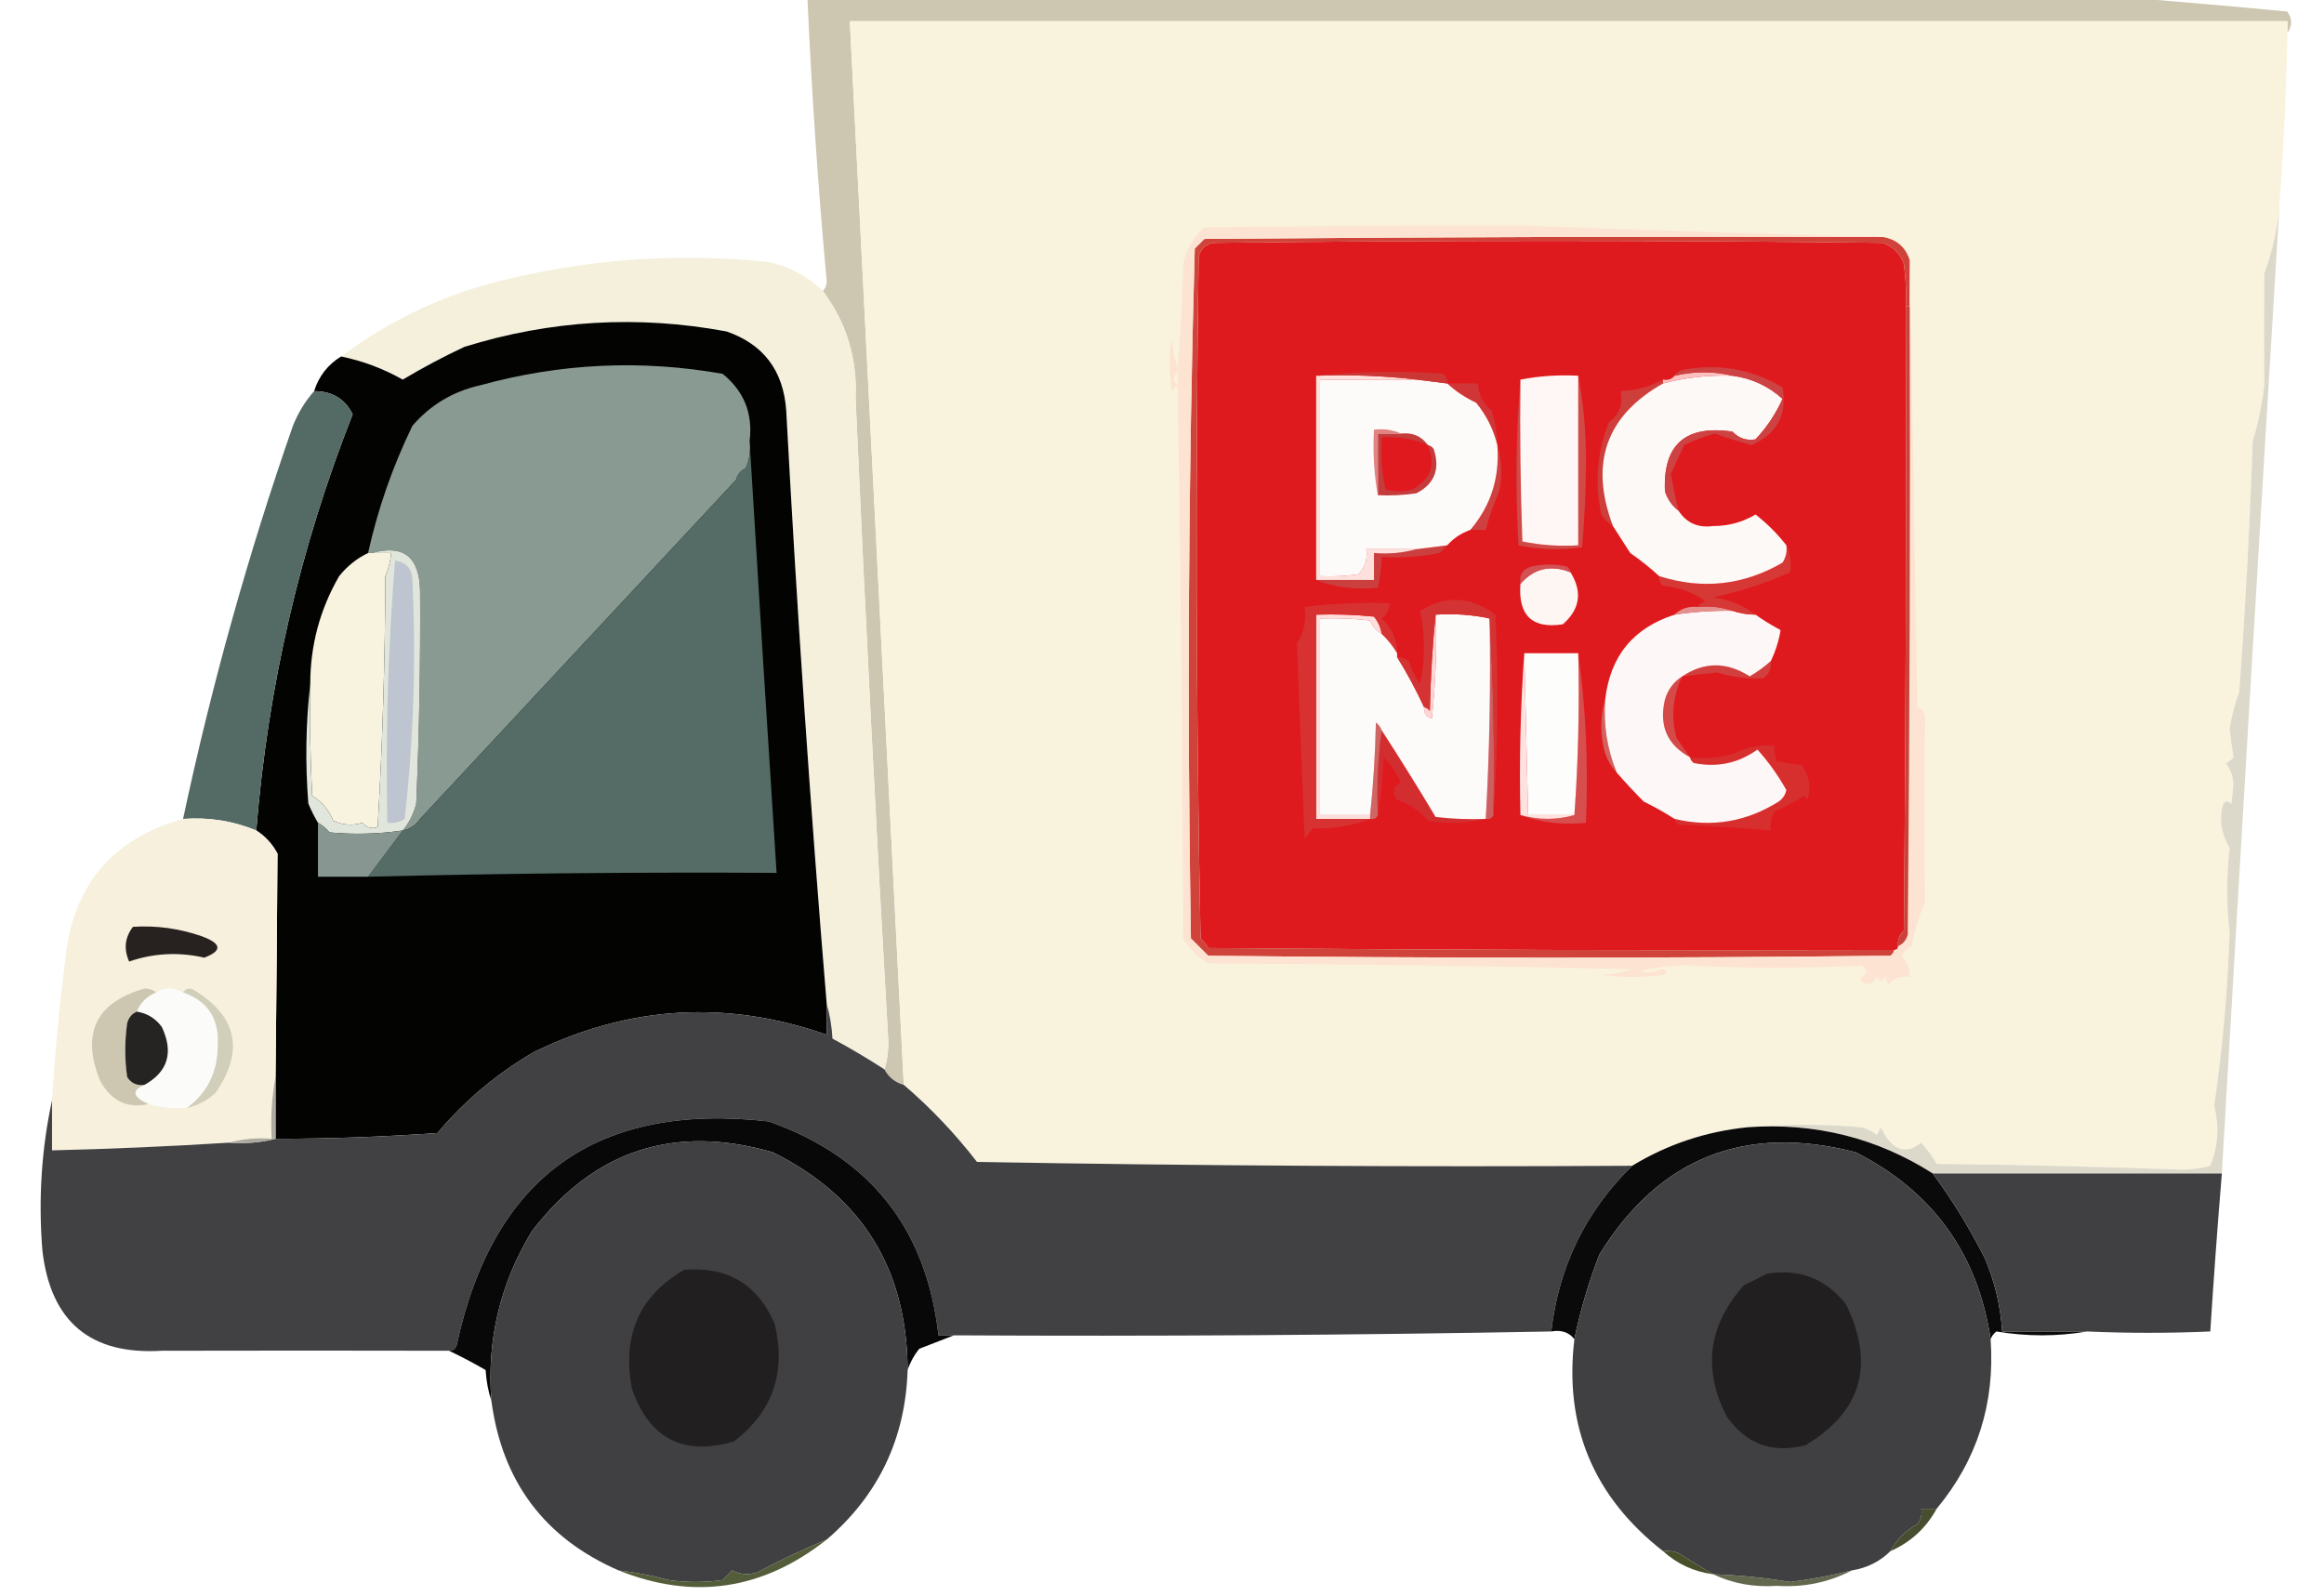
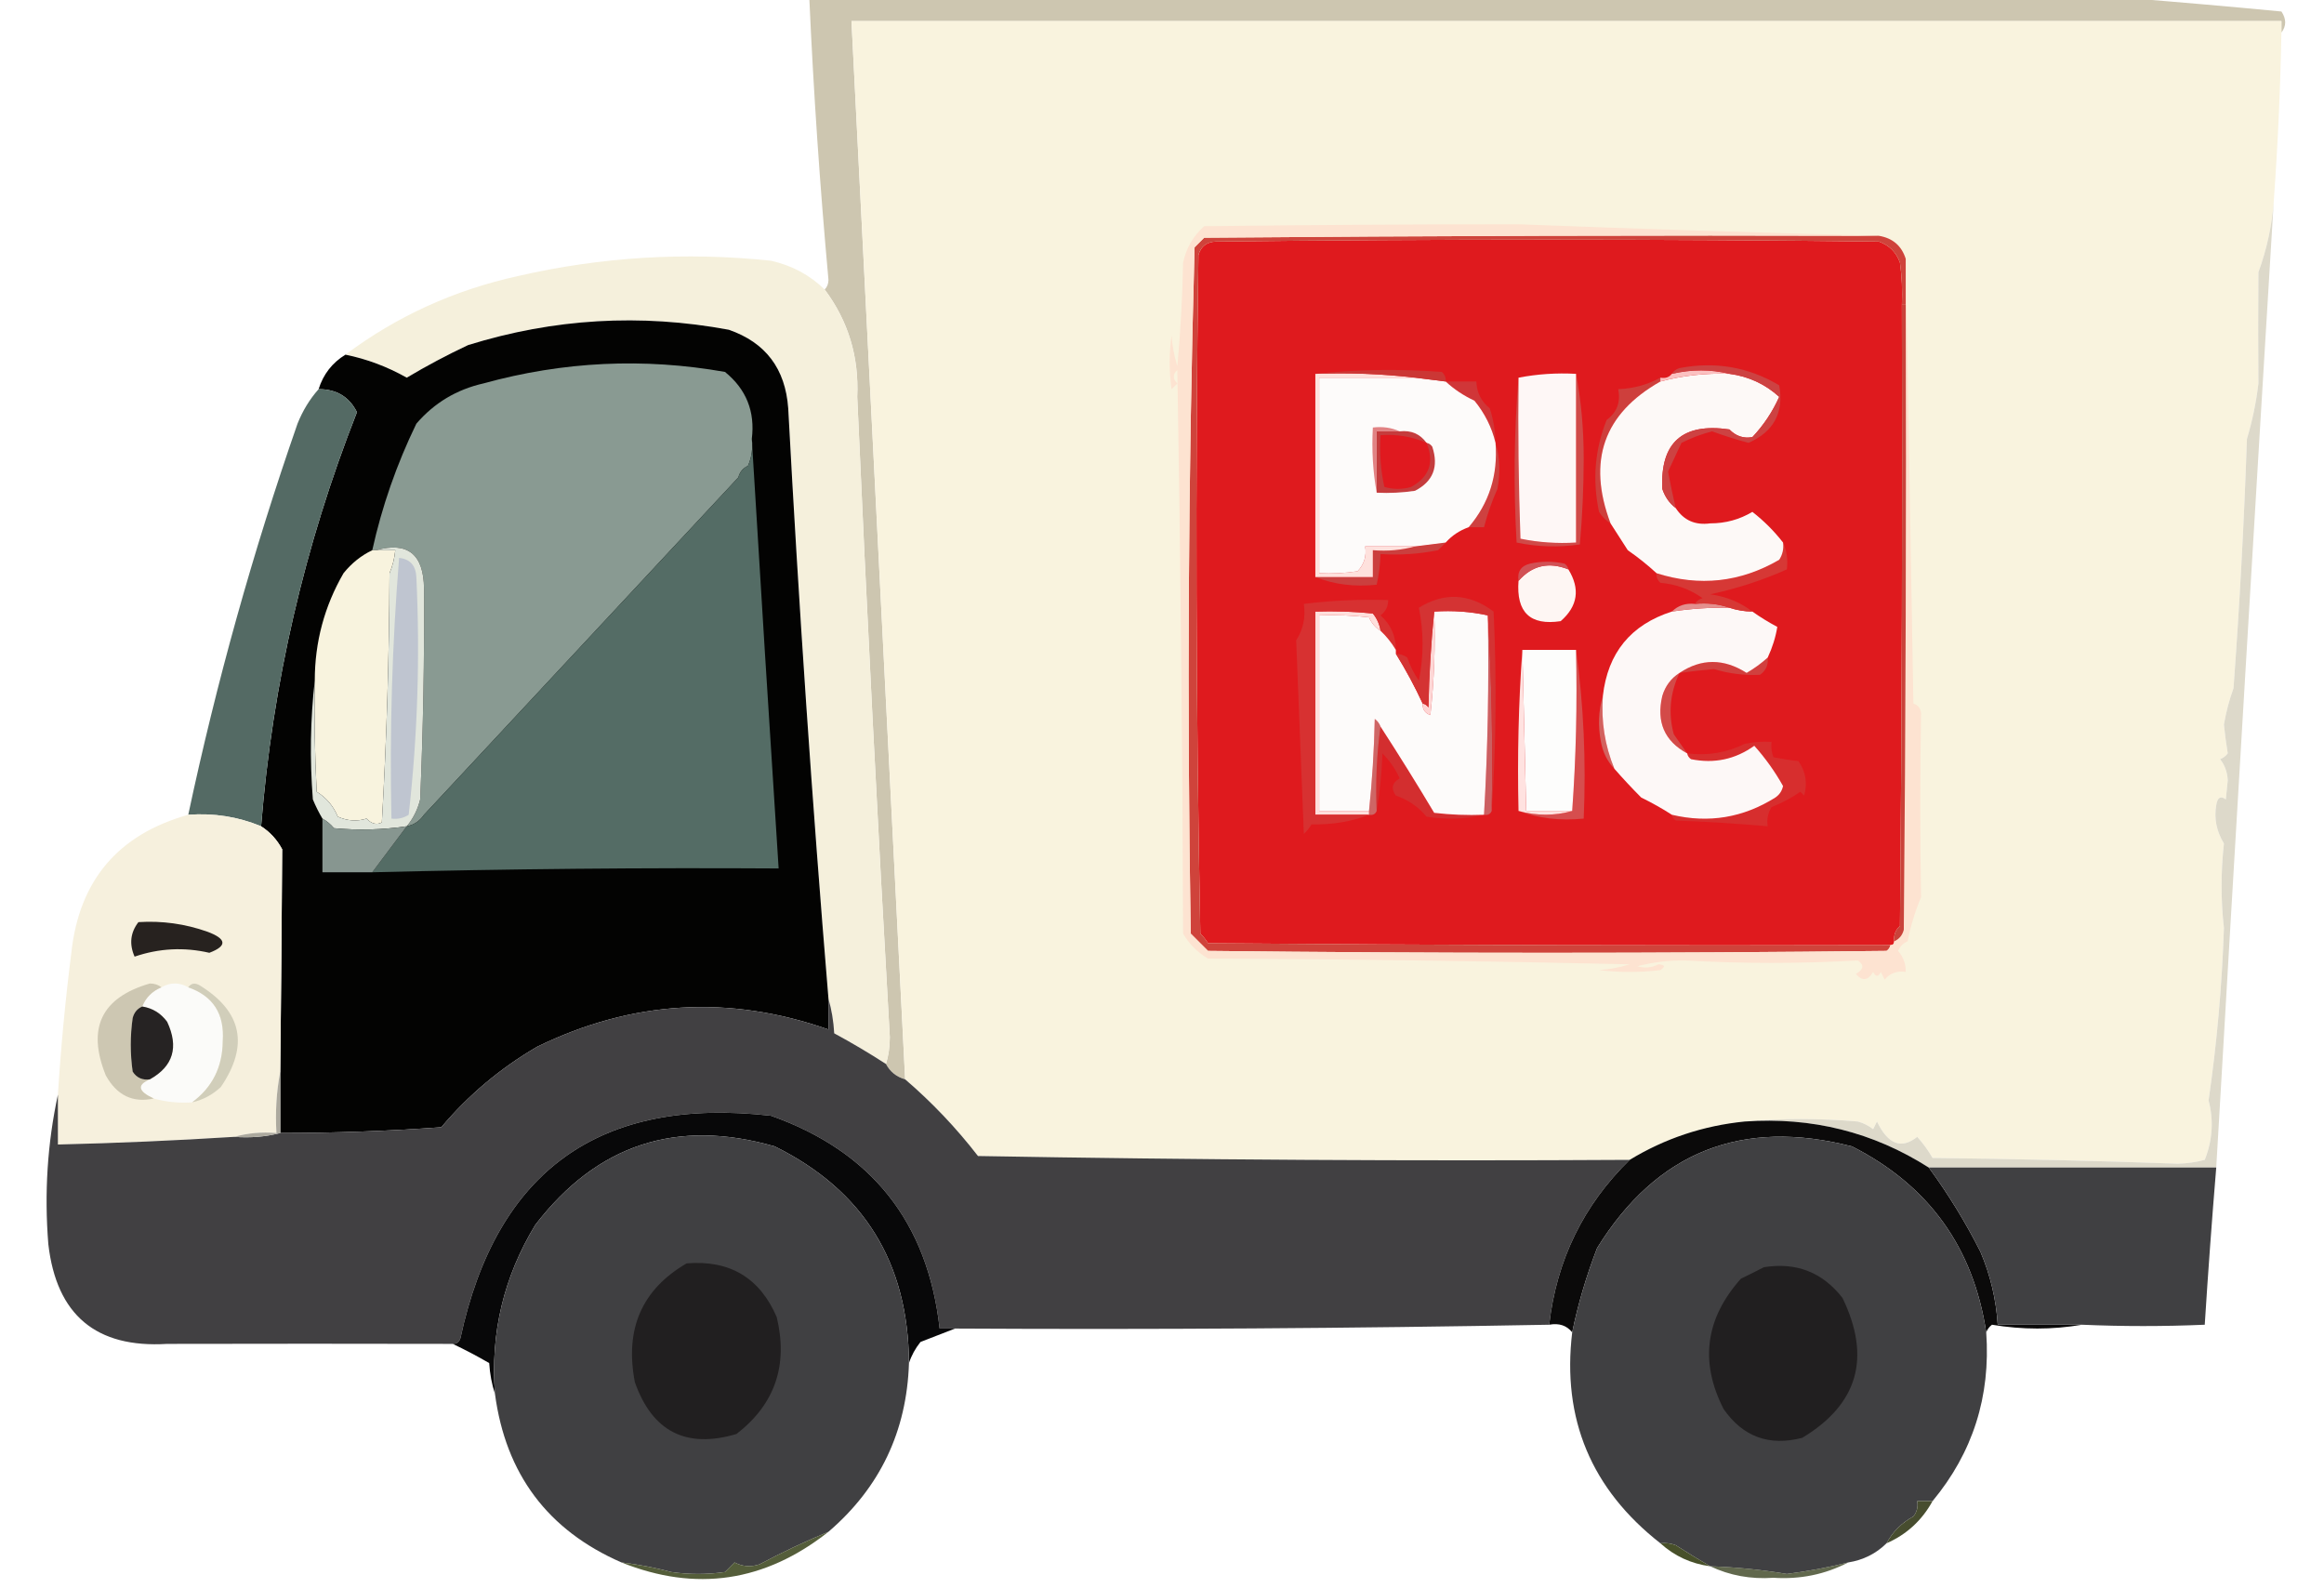
- <svg xmlns="http://www.w3.org/2000/svg" version="1.1" width="603px" height="414px" style="shape-rendering:geometricPrecision; text-rendering:geometricPrecision; image-rendering:optimizeQuality; fill-rule:evenodd; clip-rule:evenodd">
+ <svg xmlns="http://www.w3.org/2000/svg" version="1.1" width="205" height="140" style="shape-rendering:geometricPrecision; text-rendering:geometricPrecision; image-rendering:optimizeQuality; fill-rule:evenodd; clip-rule:evenodd" viewBox="0 0 603 414">
  <g>
    <path style="opacity:1" fill="#cdc6b0" d="M 209.5,-0.5 C 324.167,-0.5 438.833,-0.5 553.5,-0.5C 566.689,0.544 580.022,1.711 593.5,3C 594.807,4.943 594.807,6.777 593.5,8.5C 593.5,7.5 593.5,6.5 593.5,5.5C 469.167,5.5 344.833,5.5 220.5,5.5C 225.167,97.5 229.833,189.5 234.5,281.5C 232.246,280.876 230.579,279.543 229.5,277.5C 230.163,275.359 230.497,273.025 230.5,270.5C 227.308,214.858 224.474,159.192 222,103.5C 222.487,93.054 219.654,83.72 213.5,75.5C 214.139,74.903 214.472,74.07 214.5,73C 212.267,48.541 210.6,24.041 209.5,-0.5 Z" />
  </g>
  <g>
    <path style="opacity:1" fill="#f9f3de" d="M 593.5,8.5 C 593.232,23.186 592.565,37.853 591.5,52.5C 591.028,58.816 589.694,64.983 587.5,71C 587.417,80.875 587.417,90.541 587.5,100C 586.925,104.901 585.925,109.734 584.5,114.5C 583.761,136.207 582.595,157.873 581,179.5C 579.884,182.561 579.051,185.728 578.5,189C 578.752,191.468 579.086,193.968 579.5,196.5C 578.975,197.192 578.308,197.692 577.5,198C 578.72,199.525 579.387,201.359 579.5,203.5C 579.333,205.167 579.167,206.833 579,208.5C 577.633,207.476 576.8,207.976 576.5,210C 575.894,213.475 576.561,216.809 578.5,220C 577.685,227.443 577.685,234.776 578.5,242C 577.997,257.119 576.664,272.119 574.5,287C 575.863,292.224 575.529,297.391 573.5,302.5C 571.225,303.107 568.891,303.441 566.5,303.5C 545.176,302.736 523.843,302.236 502.5,302C 501.36,300.027 500.027,298.193 498.5,296.5C 494.369,299.805 490.869,298.471 488,292.5C 487.667,293.167 487.333,293.833 487,294.5C 485.806,293.57 484.473,292.903 483,292.5C 473.08,291.647 463.247,291.647 453.5,292.5C 442.682,293.586 432.682,296.919 423.5,302.5C 366.829,302.833 310.163,302.5 253.5,301.5C 247.82,294.155 241.487,287.488 234.5,281.5C 229.833,189.5 225.167,97.5 220.5,5.5C 344.833,5.5 469.167,5.5 593.5,5.5C 593.5,6.5 593.5,7.5 593.5,8.5 Z" />
  </g>
  <g>
    <path style="opacity:1" fill="#df1a1e" d="M 494.5,79.5 C 494.667,133.501 494.5,187.501 494,241.5C 492.812,242.563 492.312,243.897 492.5,245.5C 492.5,246.167 492.167,246.5 491.5,246.5C 432.166,246.667 372.832,246.5 313.5,246C 312.953,245.075 312.287,244.242 311.5,243.5C 310.333,184.503 310.167,125.503 311,66.5C 311.652,64.277 313.152,63.11 315.5,63C 373.167,62.333 430.833,62.333 488.5,63C 491.2,63.967 493.034,65.801 494,68.5C 494.499,72.152 494.665,75.818 494.5,79.5 Z" />
  </g>
  <g>
    <path style="opacity:1" fill="#f5f0dc" d="M 213.5,75.5 C 219.654,83.72 222.487,93.054 222,103.5C 224.474,159.192 227.308,214.858 230.5,270.5C 230.497,273.025 230.163,275.359 229.5,277.5C 225.165,274.689 220.665,272.022 216,269.5C 215.819,266.305 215.319,263.305 214.5,260.5C 210.245,209.238 206.745,157.905 204,106.5C 203.268,96.16 198.101,89.327 188.5,86C 165.481,81.726 142.814,83.06 120.5,90C 115.008,92.579 109.675,95.412 104.5,98.5C 99.405,95.628 94.072,93.628 88.5,92.5C 101.878,82.484 116.878,75.65 133.5,72C 155.293,66.99 177.293,65.657 199.5,68C 204.962,69.228 209.629,71.728 213.5,75.5 Z" />
  </g>
  <g>
    <path style="opacity:0.999" fill="#030302" d="M 214.5,260.5 C 214.5,263.167 214.5,265.833 214.5,268.5C 188.604,259.416 163.27,260.916 138.5,273C 128.921,278.585 120.587,285.585 113.5,294C 99.516,294.999 85.516,295.499 71.5,295.5C 71.5,290.167 71.5,284.833 71.5,279.5C 71.712,260.159 71.879,240.826 72,221.5C 70.669,219.004 68.836,217.004 66.5,215.5C 69.489,178.224 77.822,142.224 91.5,107.5C 89.496,103.49 86.163,101.49 81.5,101.5C 82.718,97.617 85.052,94.617 88.5,92.5C 94.072,93.628 99.405,95.628 104.5,98.5C 109.675,95.412 115.008,92.579 120.5,90C 142.814,83.06 165.481,81.726 188.5,86C 198.101,89.327 203.268,96.16 204,106.5C 206.745,157.905 210.245,209.238 214.5,260.5 Z" />
  </g>
  <g>
    <path style="opacity:1" fill="#cf433b" d="M 488.5,61.5 C 492.089,62.092 494.422,64.092 495.5,67.5C 495.5,71.5 495.5,75.5 495.5,79.5C 495.167,79.5 494.833,79.5 494.5,79.5C 494.665,75.818 494.499,72.152 494,68.5C 493.034,65.801 491.2,63.967 488.5,63C 430.833,62.333 373.167,62.333 315.5,63C 313.152,63.11 311.652,64.277 311,66.5C 310.167,125.503 310.333,184.503 311.5,243.5C 312.287,244.242 312.953,245.075 313.5,246C 372.832,246.5 432.166,246.667 491.5,246.5C 491.389,247.117 491.056,247.617 490.5,248C 431.5,248.667 372.5,248.667 313.5,248C 312,246.5 310.5,245 309,243.5C 308.008,183.751 308.341,124.084 310,64.5C 310.833,63.667 311.667,62.833 312.5,62C 371.166,61.5 429.832,61.333 488.5,61.5 Z" />
  </g>
  <g>
    <path style="opacity:1" fill="#899a92" d="M 194.5,114.5 C 194.808,116.924 194.474,119.257 193.5,121.5C 192.201,122.09 191.368,123.09 191,124.5C 163.779,153.729 136.445,183.062 109,212.5C 107.871,214.141 106.371,215.141 104.5,215.5C 106.18,213.473 107.347,211.139 108,208.5C 108.778,190.167 109.111,171.833 109,153.5C 108.906,144.542 104.74,141.209 96.5,143.5C 96.167,143.5 95.833,143.5 95.5,143.5C 98.031,132.075 101.864,121.075 107,110.5C 111.655,105.087 117.488,101.587 124.5,100C 145.3,94.255 166.3,93.255 187.5,97C 193.059,101.503 195.392,107.337 194.5,114.5 Z" />
  </g>
  <g>
    <path style="opacity:1" fill="#546a64" d="M 81.5,101.5 C 86.163,101.49 89.496,103.49 91.5,107.5C 77.822,142.224 69.489,178.224 66.5,215.5C 60.488,213.009 54.155,212.009 47.5,212.5C 54.863,177.909 64.363,143.909 76,110.5C 77.357,107.102 79.19,104.102 81.5,101.5 Z" />
  </g>
  <g>
    <path style="opacity:1" fill="#546c65" d="M 194.5,114.5 C 196.741,151.689 199.074,189.022 201.5,226.5C 166.158,226.285 130.825,226.619 95.5,227.5C 98.5,223.5 101.5,219.5 104.5,215.5C 106.371,215.141 107.871,214.141 109,212.5C 136.445,183.062 163.779,153.729 191,124.5C 191.368,123.09 192.201,122.09 193.5,121.5C 194.474,119.257 194.808,116.924 194.5,114.5 Z" />
  </g>
  <g>
    <path style="opacity:1" fill="#f8f3de" d="M 95.5,143.5 C 95.833,143.5 96.167,143.5 96.5,143.5C 98.167,143.5 99.833,143.5 101.5,143.5C 101.313,145.564 100.813,147.564 100,149.5C 99.919,171.199 99.252,192.866 98,214.5C 96.657,215.214 95.324,214.88 94,213.5C 91.557,214.285 89.057,214.119 86.5,213C 85.359,210.217 83.525,208.05 81,206.5C 80.5,196.839 80.334,187.172 80.5,177.5C 80.51,167.457 83.01,158.124 88,149.5C 90.106,146.882 92.606,144.882 95.5,143.5 Z" />
  </g>
  <g>
    <path style="opacity:1" fill="#e1e6dc" d="M 96.5,143.5 C 104.74,141.209 108.906,144.542 109,153.5C 109.111,171.833 108.778,190.167 108,208.5C 107.347,211.139 106.18,213.473 104.5,215.5C 98.189,216.427 91.856,216.594 85.5,216C 84.627,214.955 83.627,214.122 82.5,213.5C 81.59,211.981 80.757,210.315 80,208.5C 79.175,197.992 79.341,187.658 80.5,177.5C 80.334,187.172 80.5,196.839 81,206.5C 83.525,208.05 85.359,210.217 86.5,213C 89.057,214.119 91.557,214.285 94,213.5C 95.324,214.88 96.657,215.214 98,214.5C 99.252,192.866 99.919,171.199 100,149.5C 100.813,147.564 101.313,145.564 101.5,143.5C 99.833,143.5 98.167,143.5 96.5,143.5 Z" />
  </g>
  <g>
    <path style="opacity:1" fill="#bfc5d0" d="M 102.5,145.5 C 105.346,145.809 106.846,147.475 107,150.5C 107.99,171.242 107.324,191.909 105,212.5C 103.644,213.38 102.144,213.714 100.5,213.5C 100.007,190.778 100.674,168.112 102.5,145.5 Z" />
  </g>
  <g>
    <path style="opacity:1" fill="#f6f0dd" d="M 47.5,212.5 C 54.155,212.009 60.488,213.009 66.5,215.5C 68.836,217.004 70.669,219.004 72,221.5C 71.879,240.826 71.712,260.159 71.5,279.5C 70.512,284.64 70.179,289.974 70.5,295.5C 66.629,295.185 62.962,295.518 59.5,296.5C 44.181,297.468 28.848,298.135 13.5,298.5C 13.5,294.167 13.5,289.833 13.5,285.5C 14.276,273.134 15.442,260.8 17,248.5C 19.034,229.631 29.201,217.631 47.5,212.5 Z" />
  </g>
  <g>
    <path style="opacity:1" fill="#879690" d="M 82.5,213.5 C 83.627,214.122 84.627,214.955 85.5,216C 91.856,216.594 98.189,216.427 104.5,215.5C 101.5,219.5 98.5,223.5 95.5,227.5C 91.167,227.5 86.833,227.5 82.5,227.5C 82.5,222.833 82.5,218.167 82.5,213.5 Z" />
  </g>
  <g>
    <path style="opacity:1" fill="#ddd9ca" d="M 591.5,52.5 C 586.38,136.661 581.38,220.661 576.5,304.5C 551.5,304.5 526.5,304.5 501.5,304.5C 487.001,295.267 471.001,291.267 453.5,292.5C 463.247,291.647 473.08,291.647 483,292.5C 484.473,292.903 485.806,293.57 487,294.5C 487.333,293.833 487.667,293.167 488,292.5C 490.869,298.471 494.369,299.805 498.5,296.5C 500.027,298.193 501.36,300.027 502.5,302C 523.843,302.236 545.176,302.736 566.5,303.5C 568.891,303.441 571.225,303.107 573.5,302.5C 575.529,297.391 575.863,292.224 574.5,287C 576.664,272.119 577.997,257.119 578.5,242C 577.685,234.776 577.685,227.443 578.5,220C 576.561,216.809 575.894,213.475 576.5,210C 576.8,207.976 577.633,207.476 579,208.5C 579.167,206.833 579.333,205.167 579.5,203.5C 579.387,201.359 578.72,199.525 577.5,198C 578.308,197.692 578.975,197.192 579.5,196.5C 579.086,193.968 578.752,191.468 578.5,189C 579.051,185.728 579.884,182.561 581,179.5C 582.595,157.873 583.761,136.207 584.5,114.5C 585.925,109.734 586.925,104.901 587.5,100C 587.417,90.541 587.417,80.875 587.5,71C 589.694,64.983 591.028,58.816 591.5,52.5 Z" />
  </g>
  <g>
    <path style="opacity:1" fill="#27221f" d="M 34.5,240.5 C 40.678,240.107 46.678,240.94 52.5,243C 57.543,244.881 57.71,246.715 53,248.5C 46.392,246.982 39.892,247.315 33.5,249.5C 32.064,246.232 32.397,243.232 34.5,240.5 Z" />
  </g>
  <g>
    <path style="opacity:1" fill="#fde3d1" d="M 488.5,61.5 C 429.832,61.333 371.166,61.5 312.5,62C 311.667,62.833 310.833,63.667 310,64.5C 308.341,124.084 308.008,183.751 309,243.5C 310.5,245 312,246.5 313.5,248C 372.5,248.667 431.5,248.667 490.5,248C 491.056,247.617 491.389,247.117 491.5,246.5C 492.167,246.5 492.5,246.167 492.5,245.5C 493.79,244.942 494.623,243.942 495,242.5C 495.5,188.168 495.667,133.834 495.5,79.5C 495.5,75.5 495.5,71.5 495.5,67.5C 496.167,106.002 496.833,144.669 497.5,183.5C 498.72,183.887 499.387,184.72 499.5,186C 499.227,202.072 499.227,218.072 499.5,234C 497.939,237.686 496.772,241.519 496,245.5C 494.842,245.998 494.009,246.831 493.5,248C 494.885,249.597 495.551,251.43 495.5,253.5C 493.234,253.141 491.401,253.808 490,255.5C 489.667,254.833 489.333,254.167 489,253.5C 488.333,254.833 487.667,254.833 487,253.5C 485.637,255.784 484.137,255.951 482.5,254C 484.559,252.815 484.726,251.648 483,250.5C 467.912,251.343 452.912,251.343 438,250.5C 433.747,250.442 429.58,250.942 425.5,252C 427.377,252.576 429.211,252.409 431,251.5C 432.722,251.611 432.888,252.111 431.5,253C 426.167,253.667 420.833,253.667 415.5,253C 418.226,252.818 420.893,252.318 423.5,251.5C 386.838,250.667 350.171,250.167 313.5,250C 310.781,248.403 308.614,246.237 307,243.5C 306.833,194.497 306.333,145.497 305.5,96.5C 304.269,97.651 304.269,98.817 305.5,100C 305,100.5 304.5,101 304,101.5C 303.333,96.833 303.333,92.167 304,87.5C 304.182,90.226 304.682,92.893 305.5,95.5C 306.332,86.518 306.832,77.518 307,68.5C 307.796,64.723 309.63,61.557 312.5,59C 339.869,58.663 367.202,58.496 394.5,58.5C 425.989,59.695 457.323,60.695 488.5,61.5 Z" />
  </g>
  <g>
    <path style="opacity:1" fill="#ca423a" d="M 494.5,79.5 C 494.833,79.5 495.167,79.5 495.5,79.5C 495.667,133.834 495.5,188.168 495,242.5C 494.623,243.942 493.79,244.942 492.5,245.5C 492.312,243.897 492.812,242.563 494,241.5C 494.5,187.501 494.667,133.501 494.5,79.5 Z" />
  </g>
  <g>
    <path style="opacity:1" fill="#d32e2f" d="M 358.5,189.5 C 363.267,196.852 367.934,204.352 372.5,212C 376.821,212.499 381.154,212.666 385.5,212.5C 380.684,213.65 375.684,213.816 370.5,213C 368.393,210.439 365.726,208.606 362.5,207.5C 361.17,205.653 361.503,204.153 363.5,203C 362.363,200.543 360.863,198.376 359,196.5C 358.826,201.684 358.326,206.684 357.5,211.5C 357.175,203.981 357.508,196.648 358.5,189.5 Z" />
  </g>
  <g>
    <path style="opacity:1" fill="#d72e2e" d="M 434.5,212.5 C 444.12,214.772 453.12,213.272 461.5,208C 462.574,207.261 463.241,206.261 463.5,205C 461.377,201.213 458.877,197.713 456,194.5C 451.036,198.054 445.536,199.221 439.5,198C 438.944,197.617 438.611,197.117 438.5,196.5C 443.846,197.146 448.846,196.312 453.5,194C 455.81,193.503 458.143,193.337 460.5,193.5C 460.343,194.873 460.51,196.207 461,197.5C 463.172,197.933 465.339,198.266 467.5,198.5C 469.429,201.225 469.929,204.225 469,207.5C 468.667,207.167 468.333,206.833 468,206.5C 465.689,208.11 463.189,209.443 460.5,210.5C 459.548,212.045 459.215,213.712 459.5,215.5C 451.525,214.801 443.525,214.301 435.5,214C 434.944,213.617 434.611,213.117 434.5,212.5 Z" />
  </g>
  <g>
    <path style="opacity:1" fill="#ce6665" d="M 358.5,189.5 C 357.508,196.648 357.175,203.981 357.5,211.5C 357.158,212.338 356.492,212.672 355.5,212.5C 355.5,212.167 355.5,211.833 355.5,211.5C 356.329,203.677 356.829,195.677 357,187.5C 357.717,188.044 358.217,188.711 358.5,189.5 Z" />
  </g>
  <g>
    <path style="opacity:1" fill="#ffdfdc" d="M 358.5,164.5 C 357.163,163.685 356.163,162.518 355.5,161C 351.179,160.501 346.846,160.334 342.5,160.5C 342.5,177.5 342.5,194.5 342.5,211.5C 346.833,211.5 351.167,211.5 355.5,211.5C 355.5,211.833 355.5,212.167 355.5,212.5C 350.833,212.5 346.167,212.5 341.5,212.5C 341.5,194.833 341.5,177.167 341.5,159.5C 346.511,159.334 351.511,159.501 356.5,160C 357.582,161.33 358.249,162.83 358.5,164.5 Z" />
  </g>
  <g>
    <path style="opacity:1" fill="#d3615e" d="M 416.5,181.5 C 416.007,188.095 417.007,194.429 419.5,200.5C 417.689,198.615 416.522,196.281 416,193.5C 415.188,189.311 415.355,185.311 416.5,181.5 Z" />
  </g>
  <g>
    <path style="opacity:1" fill="#d64e4e" d="M 409.5,169.5 C 411.483,183.795 412.15,198.462 411.5,213.5C 405.402,214.117 399.735,213.45 394.5,211.5C 399.267,212.797 403.934,212.797 408.5,211.5C 409.496,197.677 409.829,183.677 409.5,169.5 Z" />
  </g>
  <g>
    <path style="opacity:1" fill="#ffe2e0" d="M 395.5,169.5 C 395.833,183.5 396.167,197.5 396.5,211.5C 400.5,211.5 404.5,211.5 408.5,211.5C 403.934,212.797 399.267,212.797 394.5,211.5C 394.171,197.323 394.504,183.323 395.5,169.5 Z" />
  </g>
  <g>
    <path style="opacity:1" fill="#d34a48" d="M 436.5,175.5 C 434.016,180.725 433.516,186.058 435,191.5C 436.176,193.196 437.343,194.862 438.5,196.5C 432.569,193.292 430.403,188.292 432,181.5C 432.792,178.894 434.292,176.894 436.5,175.5 Z" />
  </g>
  <g>
    <path style="opacity:1" fill="#cc5f61" d="M 386.5,160.5 C 387.497,177.325 387.83,194.325 387.5,211.5C 387.158,212.338 386.492,212.672 385.5,212.5C 386.485,195.244 386.819,177.91 386.5,160.5 Z" />
  </g>
  <g>
    <path style="opacity:1" fill="#d1403e" d="M 459.5,171.5 C 459.703,173.39 459.037,174.89 457.5,176C 453.455,176.208 449.455,175.708 445.5,174.5C 442.483,174.768 439.483,175.102 436.5,175.5C 442.196,171.702 448.03,171.702 454,175.5C 455.981,174.35 457.814,173.016 459.5,171.5 Z" />
  </g>
  <g>
    <path style="opacity:1" fill="#d73131" d="M 362.5,169.5 C 361.407,167.651 360.074,165.984 358.5,164.5C 358.249,162.83 357.582,161.33 356.5,160C 351.511,159.501 346.511,159.334 341.5,159.5C 341.5,177.167 341.5,194.833 341.5,212.5C 346.167,212.5 350.833,212.5 355.5,212.5C 350.933,214.285 345.933,215.118 340.5,215C 339.953,215.925 339.287,216.758 338.5,217.5C 337.827,200.603 337.16,183.769 336.5,167C 338.34,164.174 339.006,161.007 338.5,157.5C 345.791,156.608 353.124,156.274 360.5,156.5C 360.52,158.143 359.853,159.476 358.5,160.5C 361.195,162.905 362.528,165.905 362.5,169.5 Z" />
  </g>
  <g>
    <path style="opacity:1" fill="#fdfdfc" d="M 395.5,169.5 C 400.167,169.5 404.833,169.5 409.5,169.5C 409.829,183.677 409.496,197.677 408.5,211.5C 404.5,211.5 400.5,211.5 396.5,211.5C 396.167,197.5 395.833,183.5 395.5,169.5 Z" />
  </g>
  <g>
    <path style="opacity:1" fill="#fed6d5" d="M 372.5,159.5 C 372.832,168.525 372.498,177.525 371.5,186.5C 370.081,185.995 369.415,184.995 369.5,183.5C 370.117,183.611 370.617,183.944 371,184.5C 371.171,175.99 371.671,167.657 372.5,159.5 Z" />
  </g>
  <g>
    <path style="opacity:1" fill="#fdfbfa" d="M 372.5,159.5 C 377.363,159.181 382.03,159.514 386.5,160.5C 386.819,177.91 386.485,195.244 385.5,212.5C 381.154,212.666 376.821,212.499 372.5,212C 367.934,204.352 363.267,196.852 358.5,189.5C 358.217,188.711 357.717,188.044 357,187.5C 356.829,195.677 356.329,203.677 355.5,211.5C 351.167,211.5 346.833,211.5 342.5,211.5C 342.5,194.5 342.5,177.5 342.5,160.5C 346.846,160.334 351.179,160.501 355.5,161C 356.163,162.518 357.163,163.685 358.5,164.5C 360.074,165.984 361.407,167.651 362.5,169.5C 362.5,169.833 362.5,170.167 362.5,170.5C 365.1,174.701 367.434,179.034 369.5,183.5C 369.415,184.995 370.081,185.995 371.5,186.5C 372.498,177.525 372.832,168.525 372.5,159.5 Z" />
  </g>
  <g>
    <path style="opacity:1" fill="#fdf8f7" d="M 449.5,158.5 C 451.435,159.15 453.435,159.483 455.5,159.5C 457.519,160.933 459.686,162.267 462,163.5C 461.571,166.171 460.737,168.838 459.5,171.5C 457.814,173.016 455.981,174.35 454,175.5C 448.03,171.702 442.196,171.702 436.5,175.5C 434.292,176.894 432.792,178.894 432,181.5C 430.403,188.292 432.569,193.292 438.5,196.5C 438.611,197.117 438.944,197.617 439.5,198C 445.536,199.221 451.036,198.054 456,194.5C 458.877,197.713 461.377,201.213 463.5,205C 463.241,206.261 462.574,207.261 461.5,208C 453.12,213.272 444.12,214.772 434.5,212.5C 432.02,210.897 429.354,209.397 426.5,208C 424.034,205.521 421.701,203.021 419.5,200.5C 417.007,194.429 416.007,188.095 416.5,181.5C 417.776,170.273 423.776,162.939 434.5,159.5C 439.463,158.746 444.463,158.413 449.5,158.5 Z" />
  </g>
  <g>
    <path style="opacity:1" fill="#e3908e" d="M 440.5,157.5 C 443.713,157.19 446.713,157.523 449.5,158.5C 444.463,158.413 439.463,158.746 434.5,159.5C 436.102,157.926 438.102,157.259 440.5,157.5 Z" />
  </g>
  <g>
    <path style="opacity:1" fill="#d43333" d="M 387.5,211.5 C 387.83,194.325 387.497,177.325 386.5,160.5C 382.03,159.514 377.363,159.181 372.5,159.5C 371.671,167.657 371.171,175.99 371,184.5C 370.617,183.944 370.117,183.611 369.5,183.5C 367.434,179.034 365.1,174.701 362.5,170.5C 363.583,170.539 364.583,170.873 365.5,171.5C 366.205,173.672 367.205,175.672 368.5,177.5C 369.794,171.141 369.794,164.808 368.5,158.5C 375.122,154.408 381.622,154.741 388,159.5C 388.829,177.005 388.662,194.338 387.5,211.5 Z" />
  </g>
  <g>
    <path style="opacity:1" fill="#d63835" d="M 463.5,141.5 C 464.468,143.607 464.802,145.941 464.5,148.5C 458.13,151.345 451.464,153.512 444.5,155C 448.691,155.579 452.357,157.079 455.5,159.5C 453.435,159.483 451.435,159.15 449.5,158.5C 446.713,157.523 443.713,157.19 440.5,157.5C 440.918,156.778 441.584,156.278 442.5,156C 439.223,153.685 435.556,152.351 431.5,152C 430.748,151.329 430.414,150.496 430.5,149.5C 441.696,153.051 452.363,151.884 462.5,146C 463.38,144.644 463.714,143.144 463.5,141.5 Z" />
  </g>
  <g>
    <path style="opacity:1" fill="#cb3f3e" d="M 375.5,141.5 C 374.909,142.151 374.243,142.818 373.5,143.5C 368.544,144.494 363.544,144.827 358.5,144.5C 358.425,147.206 358.092,149.873 357.5,152.5C 351.729,153.113 346.396,152.446 341.5,150.5C 346.5,150.5 351.5,150.5 356.5,150.5C 356.5,148.167 356.5,145.833 356.5,143.5C 360.371,143.815 364.038,143.482 367.5,142.5C 370.167,142.167 372.833,141.833 375.5,141.5 Z" />
  </g>
  <g>
    <path style="opacity:1" fill="#fef6f3" d="M 407.5,148.5 C 410.635,153.594 409.968,158.094 405.5,162C 397.539,163.209 393.872,159.709 394.5,151.5C 398.039,147.464 402.372,146.464 407.5,148.5 Z" />
  </g>
  <g>
    <path style="opacity:1" fill="#d15155" d="M 407.5,148.5 C 402.372,146.464 398.039,147.464 394.5,151.5C 394.137,149.089 395.137,147.589 397.5,147C 400.5,146.333 403.5,146.333 406.5,147C 407.056,147.383 407.389,147.883 407.5,148.5 Z" />
  </g>
  <g>
    <path style="opacity:1" fill="#ce4140" d="M 388.5,115.5 C 389.645,119.311 389.812,123.311 389,127.5C 387.541,130.77 386.374,134.103 385.5,137.5C 384.167,137.5 382.833,137.5 381.5,137.5C 386.831,131.241 389.164,123.907 388.5,115.5 Z" />
  </g>
  <g>
    <path style="opacity:1" fill="#ce3f3c" d="M 431.5,98.5 C 431.5,98.833 431.5,99.167 431.5,99.5C 416.705,107.873 412.372,120.207 418.5,136.5C 417.288,135.77 416.288,134.77 415.5,133.5C 413.736,125.195 414.403,117.195 417.5,109.5C 420.172,107.575 421.172,104.908 420.5,101.5C 424.453,101.346 428.119,100.346 431.5,98.5 Z" />
  </g>
  <g>
    <path style="opacity:1" fill="#d04a48" d="M 409.5,97.5 C 410.831,104.468 411.497,111.802 411.5,119.5C 411.492,127.076 411.159,134.576 410.5,142C 404.916,142.806 399.416,142.639 394,141.5C 393.173,126.994 393.339,112.661 394.5,98.5C 394.333,112.504 394.5,126.504 395,140.5C 399.737,141.469 404.57,141.803 409.5,141.5C 409.5,126.833 409.5,112.167 409.5,97.5 Z" />
  </g>
  <g>
    <path style="opacity:1" fill="#fee1dd" d="M 341.5,97.5 C 350.349,97.174 359.016,97.507 367.5,98.5C 359.167,98.5 350.833,98.5 342.5,98.5C 342.5,115.5 342.5,132.5 342.5,149.5C 345.85,149.665 349.183,149.498 352.5,149C 354.229,147.211 354.896,145.044 354.5,142.5C 358.833,142.5 363.167,142.5 367.5,142.5C 364.038,143.482 360.371,143.815 356.5,143.5C 356.5,145.833 356.5,148.167 356.5,150.5C 351.5,150.5 346.5,150.5 341.5,150.5C 341.5,132.833 341.5,115.167 341.5,97.5 Z" />
  </g>
  <g>
    <path style="opacity:1" fill="#d03638" d="M 375.5,99.5 C 378.167,99.5 380.833,99.5 383.5,99.5C 383.595,102.358 384.762,104.691 387,106.5C 387.953,109.432 388.453,112.432 388.5,115.5C 387.539,111.485 385.706,107.819 383,104.5C 380.176,103.182 377.676,101.515 375.5,99.5 Z" />
  </g>
  <g>
    <path style="opacity:1" fill="#fdf9f7" d="M 449.5,97.5 C 454.496,98.166 458.829,100.166 462.5,103.5C 460.755,107.408 458.422,110.908 455.5,114C 453.212,114.418 451.212,113.751 449.5,112C 437.291,110.217 431.457,115.384 432,127.5C 432.697,129.584 433.864,131.251 435.5,132.5C 437.576,135.702 440.576,137.035 444.5,136.5C 448.482,136.504 452.149,135.504 455.5,133.5C 458.521,135.854 461.188,138.521 463.5,141.5C 463.714,143.144 463.38,144.644 462.5,146C 452.363,151.884 441.696,153.051 430.5,149.5C 428.188,147.364 425.688,145.364 423,143.5C 421.476,141.102 419.976,138.769 418.5,136.5C 412.372,120.207 416.705,107.873 431.5,99.5C 437.378,97.935 443.378,97.268 449.5,97.5 Z" />
  </g>
  <g>
    <path style="opacity:1" fill="#fbc1c1" d="M 449.5,97.5 C 443.378,97.268 437.378,97.935 431.5,99.5C 431.5,99.167 431.5,98.833 431.5,98.5C 432.791,98.737 433.791,98.404 434.5,97.5C 439.645,96.309 444.645,96.309 449.5,97.5 Z" />
  </g>
  <g>
    <path style="opacity:1" fill="#fef7f6" d="M 409.5,97.5 C 409.5,112.167 409.5,126.833 409.5,141.5C 404.57,141.803 399.737,141.469 395,140.5C 394.5,126.504 394.333,112.504 394.5,98.5C 399.405,97.555 404.405,97.221 409.5,97.5 Z" />
  </g>
  <g>
    <path style="opacity:1" fill="#fdfbfa" d="M 367.5,98.5 C 370.167,98.833 372.833,99.167 375.5,99.5C 377.676,101.515 380.176,103.182 383,104.5C 385.706,107.819 387.539,111.485 388.5,115.5C 389.164,123.907 386.831,131.241 381.5,137.5C 379.118,138.351 377.118,139.684 375.5,141.5C 372.833,141.833 370.167,142.167 367.5,142.5C 363.167,142.5 358.833,142.5 354.5,142.5C 354.896,145.044 354.229,147.211 352.5,149C 349.183,149.498 345.85,149.665 342.5,149.5C 342.5,132.5 342.5,115.5 342.5,98.5C 350.833,98.5 359.167,98.5 367.5,98.5 Z" />
  </g>
  <g>
    <path style="opacity:1" fill="#c53c3d" d="M 363.5,112.5 C 366.491,112.166 368.824,113.166 370.5,115.5C 371.117,115.611 371.617,115.944 372,116.5C 373.724,121.731 372.224,125.565 367.5,128C 364.183,128.498 360.85,128.665 357.5,128.5C 357.5,123.167 357.5,117.833 357.5,112.5C 359.5,112.5 361.5,112.5 363.5,112.5 Z" />
  </g>
  <g>
    <path style="opacity:1" fill="#e18283" d="M 363.5,112.5 C 361.5,112.5 359.5,112.5 357.5,112.5C 357.5,117.833 357.5,123.167 357.5,128.5C 356.511,123.025 356.178,117.358 356.5,111.5C 359.059,111.198 361.393,111.532 363.5,112.5 Z" />
  </g>
  <g>
    <path style="opacity:1" fill="#e0191f" d="M 370.5,115.5 C 372.595,120.521 371.262,124.354 366.5,127C 364.167,127.667 361.833,127.667 359.5,127C 358.533,122.599 358.2,118.099 358.5,113.5C 362.7,113.19 366.7,113.857 370.5,115.5 Z" />
  </g>
  <g>
    <path style="opacity:1" fill="#cd4242" d="M 435.5,132.5 C 433.864,131.251 432.697,129.584 432,127.5C 431.457,115.384 437.291,110.217 449.5,112C 451.212,113.751 453.212,114.418 455.5,114C 458.422,110.908 460.755,107.408 462.5,103.5C 458.829,100.166 454.496,98.166 449.5,97.5C 444.645,96.309 439.645,96.309 434.5,97.5C 434.918,96.778 435.584,96.278 436.5,96C 445.839,94.215 454.506,95.715 462.5,100.5C 463.781,107.564 461.114,112.564 454.5,115.5C 451.29,114.646 448.124,113.646 445,112.5C 442.221,113.224 439.554,114.224 437,115.5C 435.801,118.018 434.635,120.518 433.5,123C 434.106,126.199 434.773,129.366 435.5,132.5 Z" />
  </g>
  <g>
    <path style="opacity:1" fill="#cb3735" d="M 341.5,97.5 C 352.326,96.341 363.326,96.174 374.5,97C 375.252,97.671 375.586,98.504 375.5,99.5C 372.833,99.167 370.167,98.833 367.5,98.5C 359.016,97.507 350.349,97.174 341.5,97.5 Z" />
  </g>
  <g>
    <path style="opacity:1" fill="#fbfbf9" d="M 47.5,257.5 C 53.98,259.767 56.98,264.433 56.5,271.5C 56.45,278.268 53.783,283.601 48.5,287.5C 45.061,287.747 41.728,287.414 38.5,286.5C 34.372,284.614 34.038,282.947 37.5,281.5C 43.577,278.097 45.077,273.097 42,266.5C 40.362,264.266 38.196,262.933 35.5,262.5C 36.422,260.184 38.089,258.517 40.5,257.5C 42.833,256.167 45.167,256.167 47.5,257.5 Z" />
  </g>
  <g>
    <path style="opacity:0.999" fill="#414042" d="M 214.5,260.5 C 215.319,263.305 215.819,266.305 216,269.5C 220.665,272.022 225.165,274.689 229.5,277.5C 230.579,279.543 232.246,280.876 234.5,281.5C 241.487,287.488 247.82,294.155 253.5,301.5C 310.163,302.5 366.829,302.833 423.5,302.5C 411.44,314.288 404.44,328.622 402.5,345.5C 351.069,346.452 299.402,346.786 247.5,346.5C 246.167,346.5 244.833,346.5 243.5,346.5C 240.4,318.787 225.733,300.287 199.5,291C 154.925,285.921 127.925,305.254 118.5,349C 118.164,350.03 117.497,350.53 116.5,350.5C 91.595,350.445 66.762,350.445 42,350.5C 23.468,351.636 13.134,342.969 11,324.5C 9.925,311.184 10.759,298.184 13.5,285.5C 13.5,289.833 13.5,294.167 13.5,298.5C 28.848,298.135 44.181,297.468 59.5,296.5C 63.702,296.817 67.702,296.483 71.5,295.5C 85.516,295.499 99.516,294.999 113.5,294C 120.587,285.585 128.921,278.585 138.5,273C 163.27,260.916 188.604,259.416 214.5,268.5C 214.5,265.833 214.5,263.167 214.5,260.5 Z" />
  </g>
  <g>
    <path style="opacity:1" fill="#cdc7b2" d="M 40.5,257.5 C 38.089,258.517 36.422,260.184 35.5,262.5C 34.21,263.058 33.377,264.058 33,265.5C 32.333,270.167 32.333,274.833 33,279.5C 34.049,281.107 35.549,281.773 37.5,281.5C 34.038,282.947 34.372,284.614 38.5,286.5C 33.061,287.702 28.895,285.702 26,280.5C 21.002,268.165 24.835,260.165 37.5,256.5C 38.726,256.52 39.726,256.853 40.5,257.5 Z" />
  </g>
  <g>
    <path style="opacity:1" fill="#262323" d="M 35.5,262.5 C 38.196,262.933 40.362,264.266 42,266.5C 45.077,273.097 43.577,278.097 37.5,281.5C 35.549,281.773 34.049,281.107 33,279.5C 32.333,274.833 32.333,270.167 33,265.5C 33.377,264.058 34.21,263.058 35.5,262.5 Z" />
  </g>
  <g>
    <path style="opacity:1" fill="#d1ceba" d="M 47.5,257.5 C 48.251,256.427 49.251,256.26 50.5,257C 61.545,263.816 63.378,272.65 56,283.5C 53.815,285.54 51.315,286.874 48.5,287.5C 53.783,283.601 56.45,278.268 56.5,271.5C 56.98,264.433 53.98,259.767 47.5,257.5 Z" />
  </g>
  <g>
    <path style="opacity:1" fill="#aca99e" d="M 71.5,279.5 C 71.5,284.833 71.5,290.167 71.5,295.5C 67.702,296.483 63.702,296.817 59.5,296.5C 62.962,295.518 66.629,295.185 70.5,295.5C 70.179,289.974 70.512,284.64 71.5,279.5 Z" />
  </g>
  <g>
    <path style="opacity:0.983" fill="#040405" d="M 247.5,346.5 C 244.598,347.606 241.598,348.772 238.5,350C 237.131,351.719 236.131,353.552 235.5,355.5C 235.333,329.296 223.666,310.463 200.5,299C 174.935,291.633 154.102,298.466 138,319.5C 129.785,333.026 126.285,347.693 127.5,363.5C 126.683,361.031 126.183,358.365 126,355.5C 122.819,353.662 119.653,351.995 116.5,350.5C 117.497,350.53 118.164,350.03 118.5,349C 127.925,305.254 154.925,285.921 199.5,291C 225.733,300.287 240.4,318.787 243.5,346.5C 244.833,346.5 246.167,346.5 247.5,346.5 Z" />
  </g>
  <g>
    <path style="opacity:0.989" fill="#090808" d="M 453.5,292.5 C 471.001,291.267 487.001,295.267 501.5,304.5C 506.6,311.44 511.1,318.773 515,326.5C 517.582,332.577 519.082,338.91 519.5,345.5C 526.833,345.5 534.167,345.5 541.5,345.5C 533.765,346.827 525.932,346.827 518,345.5C 517.283,346.044 516.783,346.711 516.5,347.5C 513.145,325.315 501.478,309.148 481.5,299C 452.704,291.592 430.537,300.425 415,325.5C 412.188,332.77 410.021,340.104 408.5,347.5C 407.082,345.692 405.082,345.025 402.5,345.5C 404.44,328.622 411.44,314.288 423.5,302.5C 432.682,296.919 442.682,293.586 453.5,292.5 Z" />
  </g>
  <g>
    <path style="opacity:1" fill="#404042" d="M 235.5,355.5 C 234.92,373.323 227.92,387.989 214.5,399.5C 208.375,402.034 202.375,404.868 196.5,408C 194.231,408.758 192.064,408.591 190,407.5C 189.167,408.333 188.333,409.167 187.5,410C 182.833,410.667 178.167,410.667 173.5,410C 169.218,408.843 164.884,408.01 160.5,407.5C 141.291,399.118 130.291,384.451 127.5,363.5C 126.285,347.693 129.785,333.026 138,319.5C 154.102,298.466 174.935,291.633 200.5,299C 223.666,310.463 235.333,329.296 235.5,355.5 Z" />
  </g>
  <g>
    <path style="opacity:1" fill="#404042" d="M 516.5,347.5 C 517.672,364.181 513.006,378.847 502.5,391.5C 501.167,391.5 499.833,391.5 498.5,391.5C 498.762,392.978 498.429,394.311 497.5,395.5C 494.423,397.183 492.09,399.516 490.5,402.5C 487.753,405.207 484.42,406.873 480.5,407.5C 475.261,408.808 469.927,409.808 464.5,410.5C 457.872,409.395 451.206,408.728 444.5,408.5C 441.514,406.767 438.514,404.934 435.5,403C 434.207,402.51 432.873,402.343 431.5,402.5C 413.468,388.383 405.802,370.05 408.5,347.5C 410.021,340.104 412.188,332.77 415,325.5C 430.537,300.425 452.704,291.592 481.5,299C 501.478,309.148 513.145,325.315 516.5,347.5 Z" />
  </g>
  <g>
    <path style="opacity:1" fill="#404042" d="M 501.5,304.5 C 526.5,304.5 551.5,304.5 576.5,304.5C 575.367,318.157 574.367,331.823 573.5,345.5C 562.781,345.962 552.114,345.962 541.5,345.5C 534.167,345.5 526.833,345.5 519.5,345.5C 519.082,338.91 517.582,332.577 515,326.5C 511.1,318.773 506.6,311.44 501.5,304.5 Z" />
  </g>
  <g>
    <path style="opacity:1" fill="#211f20" d="M 458.5,330.5 C 466.954,329.149 473.787,331.816 479,338.5C 486.552,354.079 483.052,366.245 468.5,375C 459.878,377.238 453.044,374.738 448,367.5C 441.725,355.232 443.225,343.898 452.5,333.5C 454.604,332.481 456.604,331.481 458.5,330.5 Z" />
  </g>
  <g>
    <path style="opacity:1" fill="#211f20" d="M 177.5,329.5 C 188.728,328.577 196.561,333.243 201,343.5C 204.029,356.084 200.529,366.251 190.5,374C 177.387,377.886 168.554,373.386 164,360.5C 161.314,346.637 165.814,336.304 177.5,329.5 Z" />
  </g>
  <g>
    <path style="opacity:1" fill="#474d2f" d="M 502.5,391.5 C 499.729,396.545 495.729,400.211 490.5,402.5C 492.09,399.516 494.423,397.183 497.5,395.5C 498.429,394.311 498.762,392.978 498.5,391.5C 499.833,391.5 501.167,391.5 502.5,391.5 Z" />
  </g>
  <g>
    <path style="opacity:1" fill="#48502a" d="M 431.5,402.5 C 432.873,402.343 434.207,402.51 435.5,403C 438.514,404.934 441.514,406.767 444.5,408.5C 439.494,407.829 435.161,405.829 431.5,402.5 Z" />
  </g>
  <g>
    <path style="opacity:0.933" fill="#48512c" d="M 214.5,399.5 C 197.921,412.598 179.921,415.265 160.5,407.5C 164.884,408.01 169.218,408.843 173.5,410C 178.167,410.667 182.833,410.667 187.5,410C 188.333,409.167 189.167,408.333 190,407.5C 192.064,408.591 194.231,408.758 196.5,408C 202.375,404.868 208.375,402.034 214.5,399.5 Z" />
  </g>
  <g>
    <path style="opacity:0.837" fill="#434b2b" d="M 480.5,407.5 C 474.485,410.624 467.985,411.957 461,411.5C 455.109,411.917 449.609,410.917 444.5,408.5C 451.206,408.728 457.872,409.395 464.5,410.5C 469.927,409.808 475.261,408.808 480.5,407.5 Z" />
  </g>
</svg>
